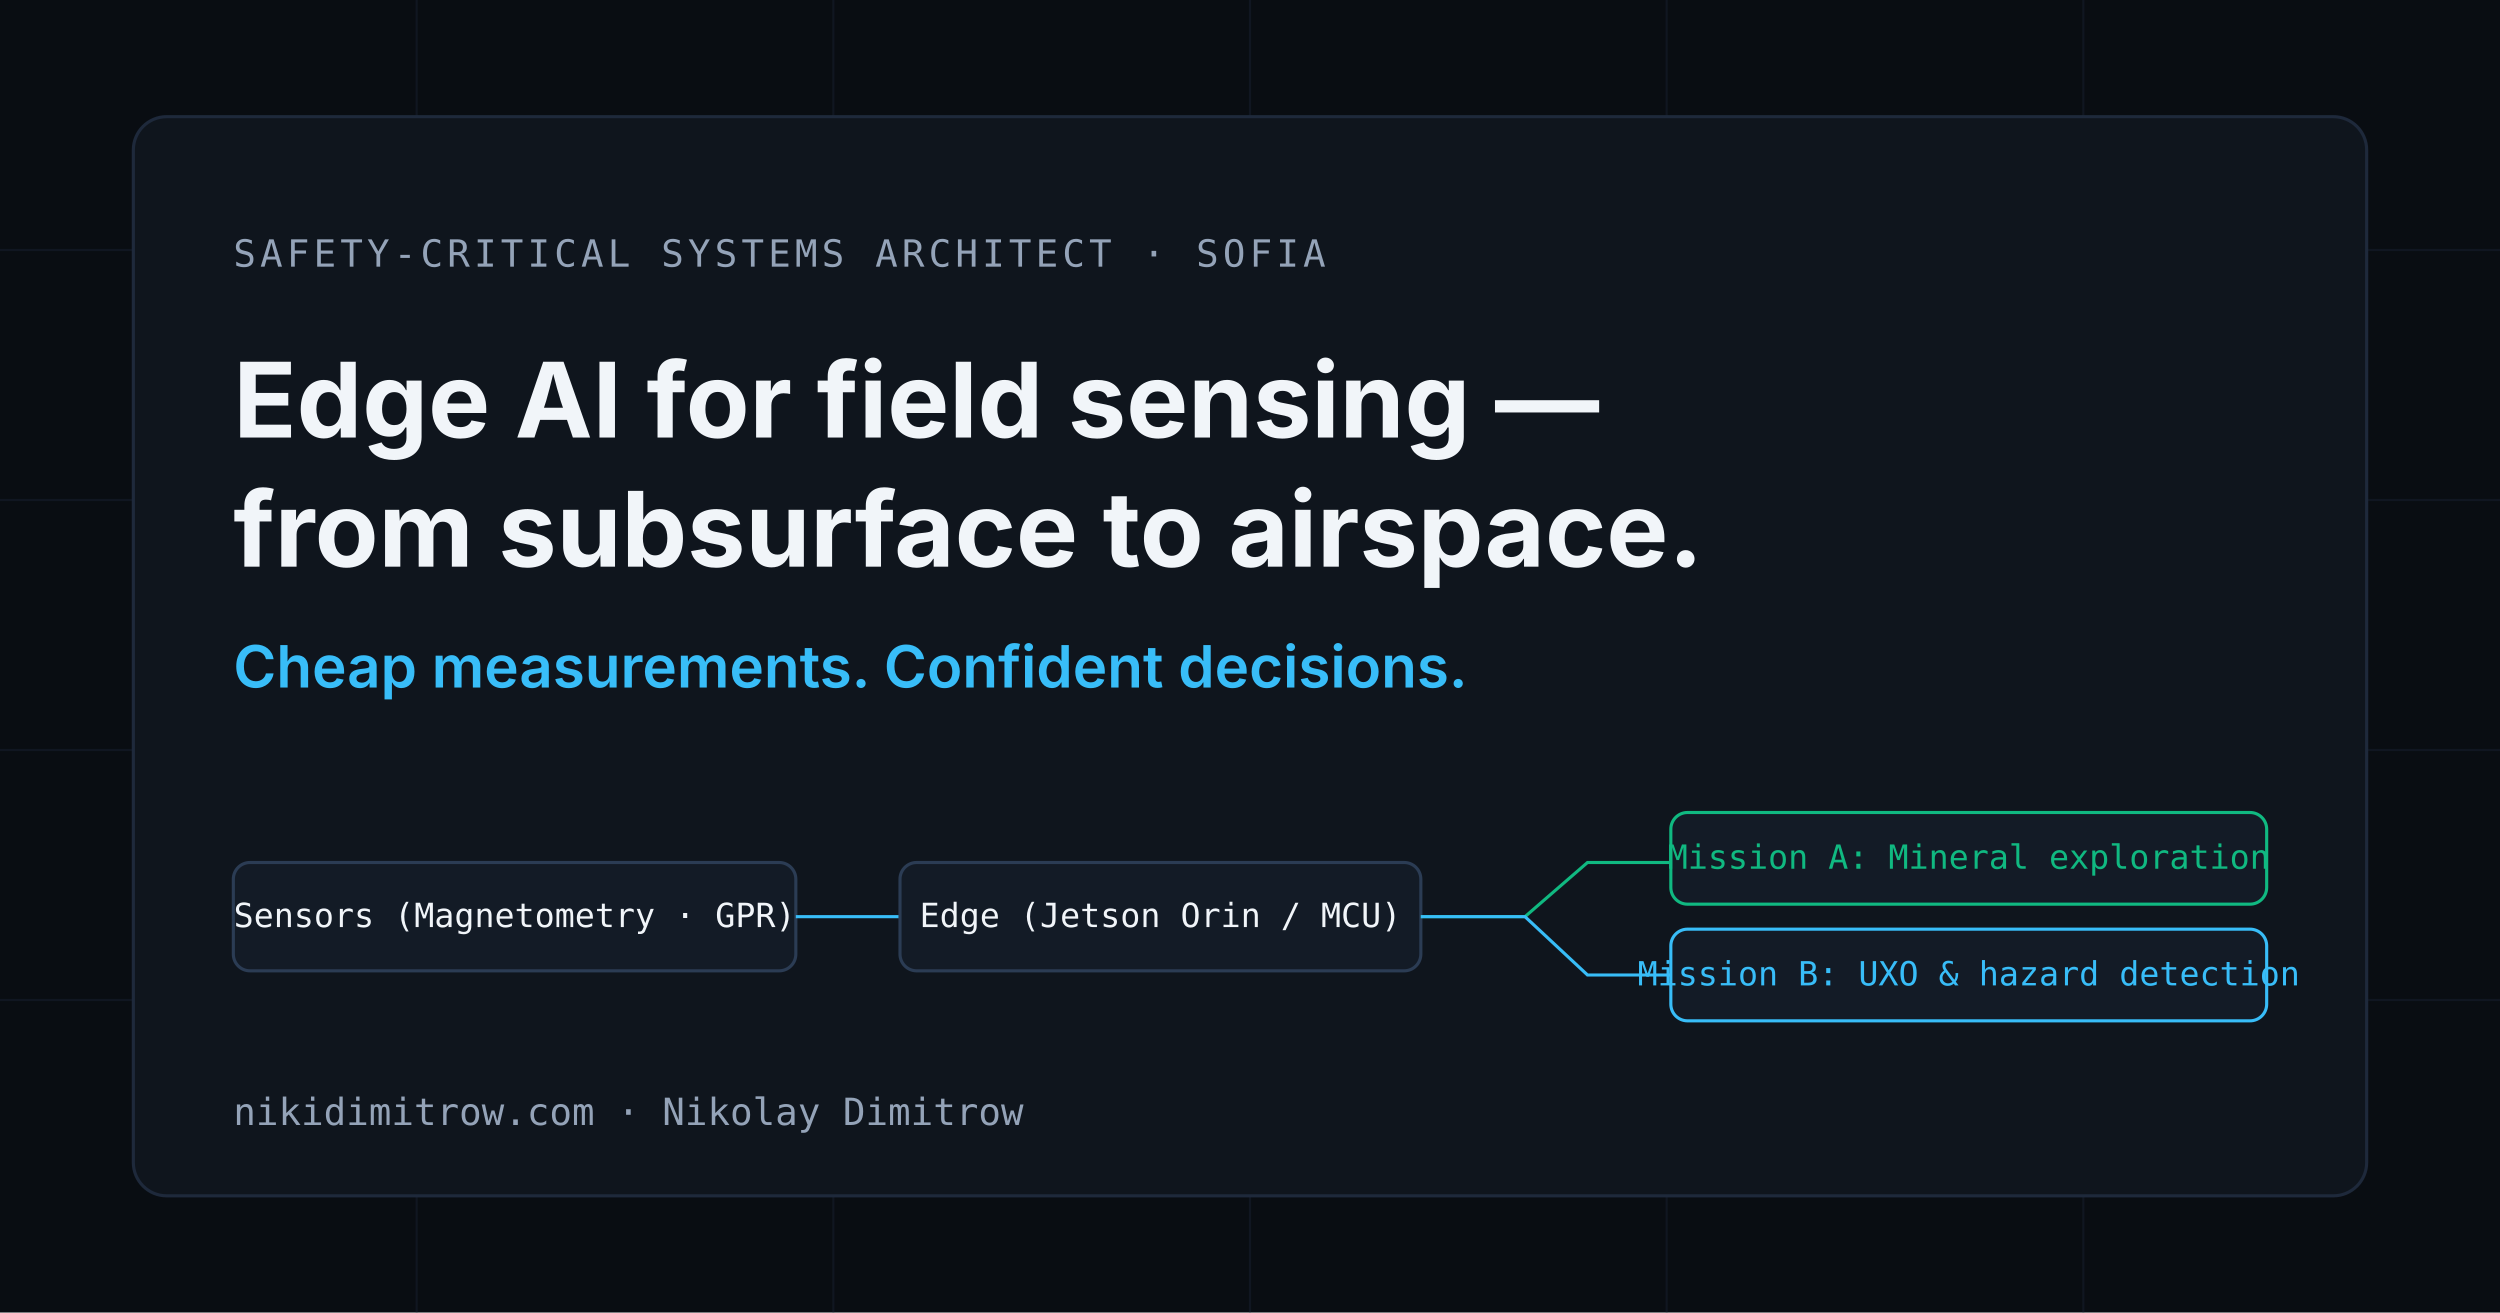
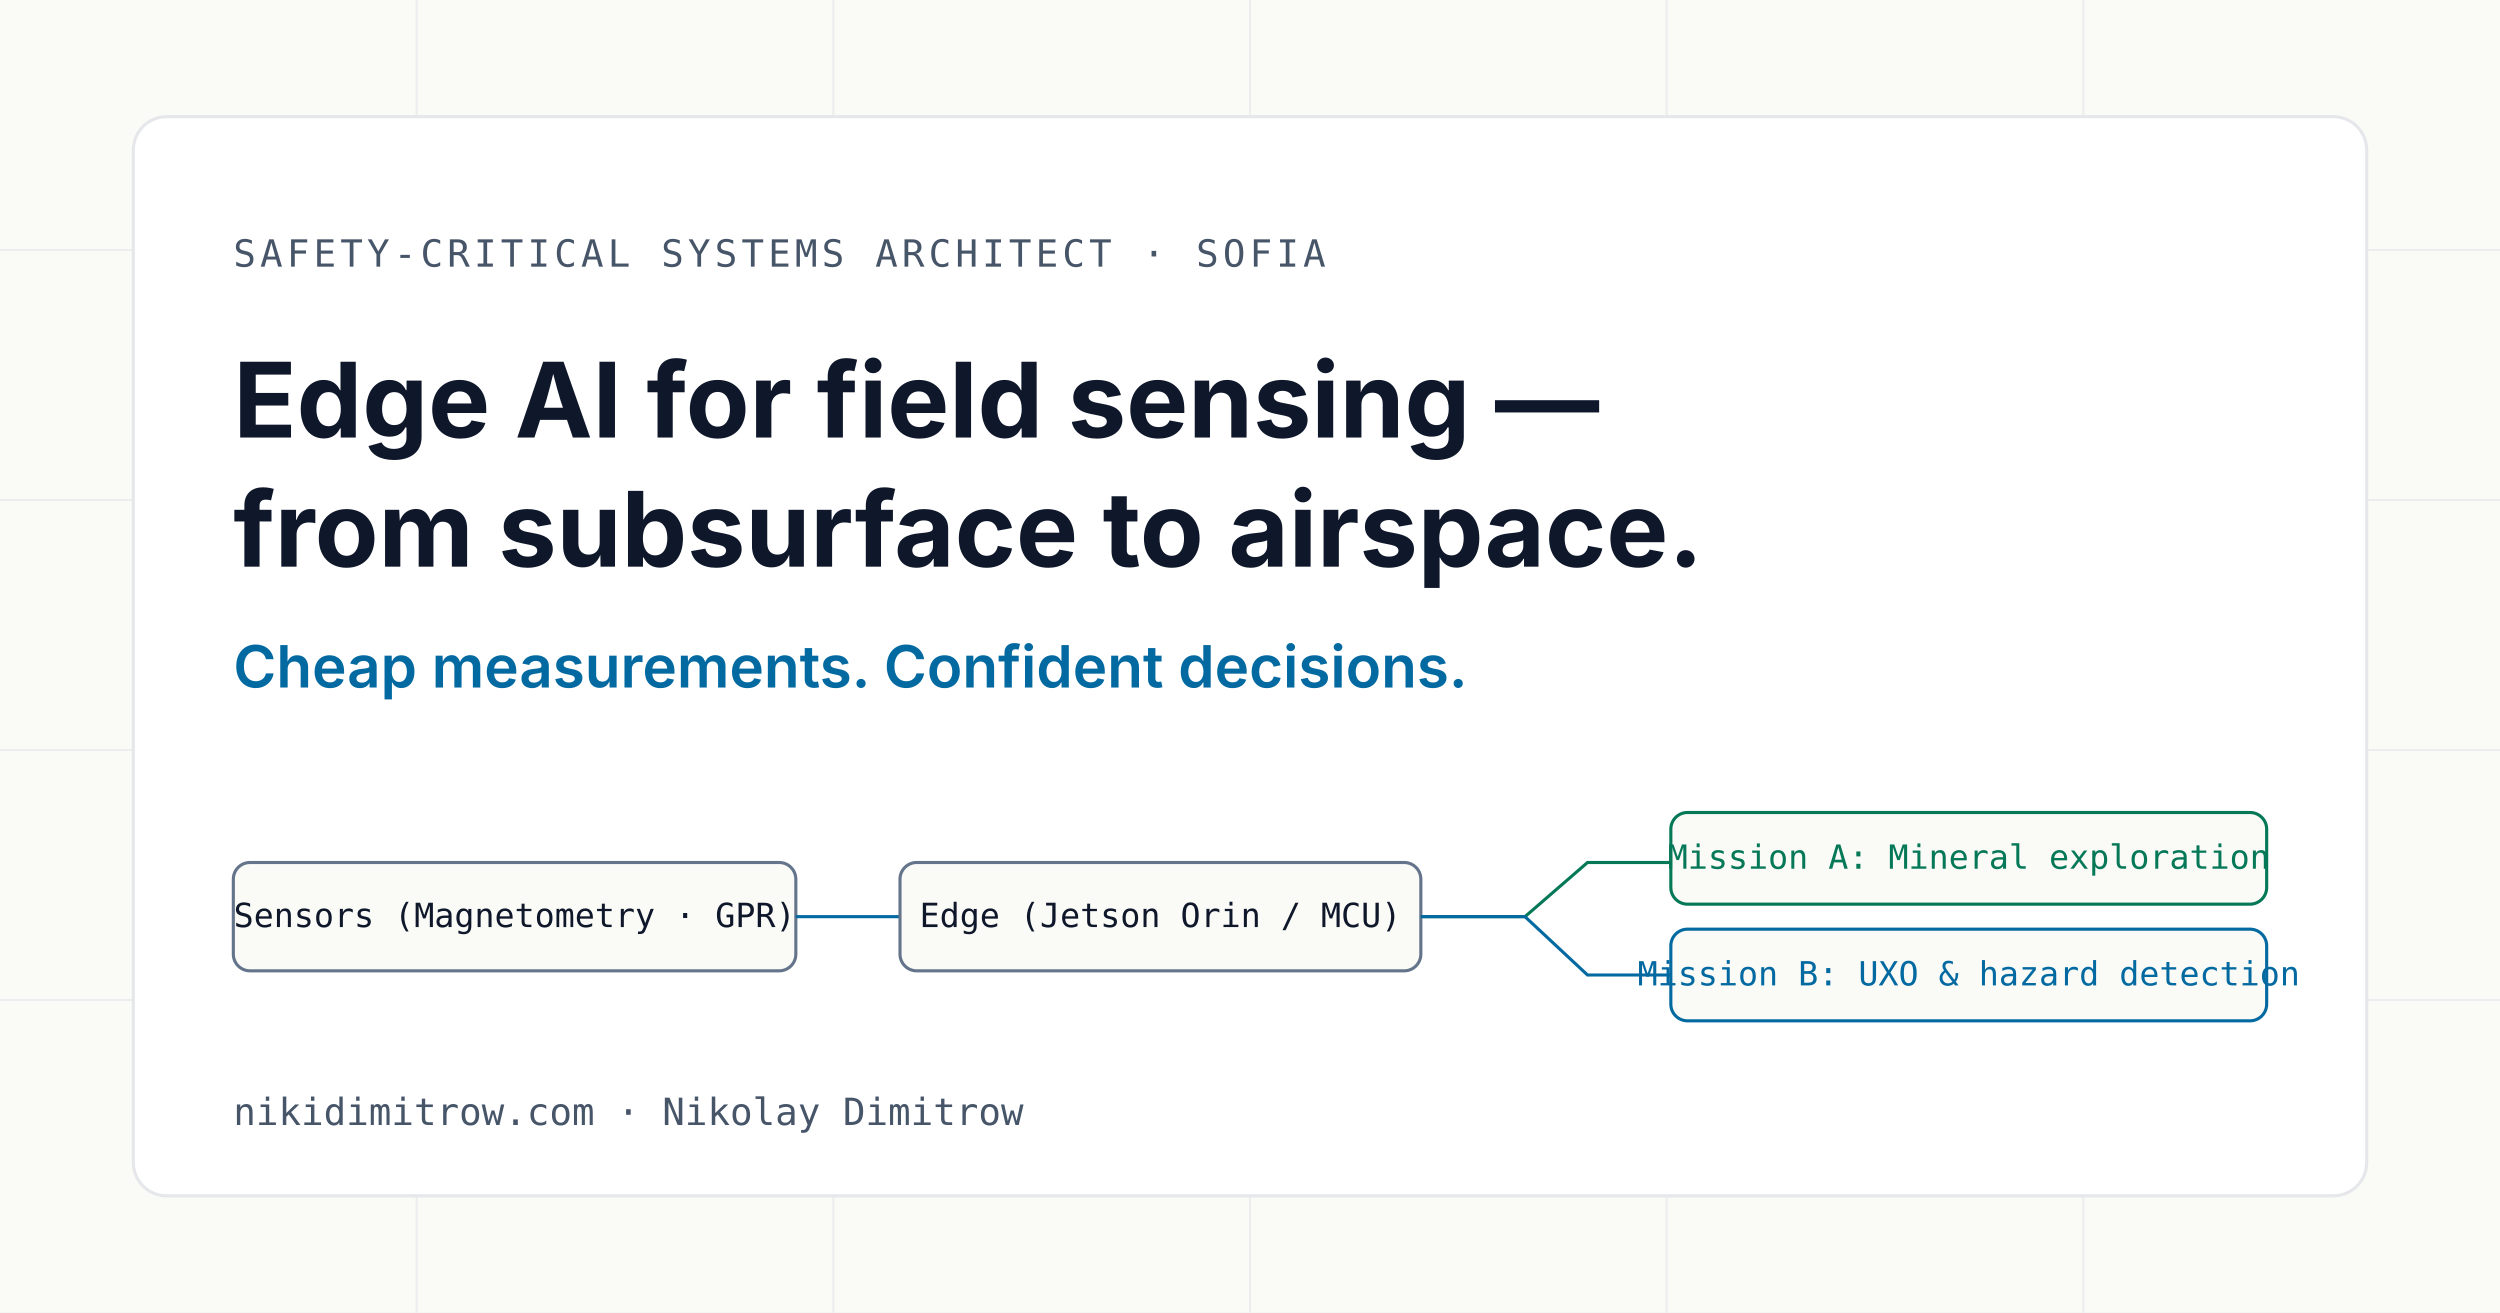
<svg xmlns="http://www.w3.org/2000/svg" width="1200" height="630" viewBox="0 0 1200 630">
-   <rect width="1200" height="630" fill="#090d12" />
-   <g stroke="#1e293b" stroke-width="1" opacity="0.35">
+   <rect width="1200" height="630" fill="#FAFAF7" />
+   <g stroke="#E5E7EB" stroke-width="1" opacity="0.65">
    <line x1="0" y1="120" x2="1200" y2="120" />
    <line x1="0" y1="240" x2="1200" y2="240" />
    <line x1="0" y1="360" x2="1200" y2="360" />
    <line x1="0" y1="480" x2="1200" y2="480" />
    <line x1="200" y1="0" x2="200" y2="630" />
    <line x1="400" y1="0" x2="400" y2="630" />
    <line x1="600" y1="0" x2="600" y2="630" />
    <line x1="800" y1="0" x2="800" y2="630" />
    <line x1="1000" y1="0" x2="1000" y2="630" />
  </g>
-   <rect x="64" y="56" width="1072" height="518" rx="16" fill="#0f151d" stroke="#1e293b" stroke-width="1.5" />
-   <text x="112" y="128" fill="#94a3b8" font-family="ui-monospace, Menlo, Consolas, monospace" font-size="18" letter-spacing="2">SAFETY-CRITICAL SYSTEMS ARCHITECT · SOFIA</text>
-   <text x="112" y="210" fill="#f1f5f9" font-family="system-ui, -apple-system, Segoe UI, sans-serif" font-size="50" font-weight="700">Edge AI for field sensing —</text>
-   <text x="112" y="272" fill="#f1f5f9" font-family="system-ui, -apple-system, Segoe UI, sans-serif" font-size="50" font-weight="700">from subsurface to airspace.</text>
-   <text x="112" y="330" fill="#38bdf8" font-family="system-ui, -apple-system, Segoe UI, sans-serif" font-size="28" font-weight="600">Cheap measurements. Confident decisions.</text>
+   <rect x="64" y="56" width="1072" height="518" rx="16" fill="#FFFFFF" stroke="#E5E7EB" stroke-width="1.5" />
+   <text x="112" y="128" fill="#475569" font-family="ui-monospace, Menlo, Consolas, monospace" font-size="18" letter-spacing="2">SAFETY-CRITICAL SYSTEMS ARCHITECT · SOFIA</text>
+   <text x="112" y="210" fill="#0F172A" font-family="system-ui, -apple-system, Segoe UI, sans-serif" font-size="50" font-weight="700">Edge AI for field sensing —</text>
+   <text x="112" y="272" fill="#0F172A" font-family="system-ui, -apple-system, Segoe UI, sans-serif" font-size="50" font-weight="700">from subsurface to airspace.</text>
+   <text x="112" y="330" fill="#0369A1" font-family="system-ui, -apple-system, Segoe UI, sans-serif" font-size="28" font-weight="600">Cheap measurements. Confident decisions.</text>
  <g transform="translate(112, 392)" font-family="ui-monospace, Menlo, Consolas, monospace" font-size="16">
-     <rect x="0" y="22" width="270" height="52" rx="8" fill="#131b26" stroke="#2b3c54" stroke-width="1.5" />
-     <text x="135" y="53" fill="#f1f5f9" text-anchor="middle">Sensors (Magnetometry · GPR)</text>
-     <line x1="270" y1="48" x2="320" y2="48" stroke="#38bdf8" stroke-width="1.5" />
-     <rect x="320" y="22" width="250" height="52" rx="8" fill="#131b26" stroke="#2b3c54" stroke-width="1.5" />
-     <text x="445" y="53" fill="#f1f5f9" text-anchor="middle">Edge (Jetson Orin / MCU)</text>
-     <path d="M 570 48 L 620 48 L 650 22 L 690 22" fill="none" stroke="#10b981" stroke-width="1.5" />
-     <path d="M 570 48 L 620 48 L 650 76 L 690 76" fill="none" stroke="#38bdf8" stroke-width="1.5" />
-     <rect x="690" y="-2" width="286" height="44" rx="8" fill="#131b26" stroke="#10b981" stroke-width="1.5" />
-     <text x="833" y="25" fill="#10b981" text-anchor="middle">Mission A: Mineral exploration</text>
-     <rect x="690" y="54" width="286" height="44" rx="8" fill="#131b26" stroke="#38bdf8" stroke-width="1.5" />
-     <text x="833" y="81" fill="#38bdf8" text-anchor="middle">Mission B: UXO &amp; hazard detection</text>
+     <rect x="0" y="22" width="270" height="52" rx="8" fill="#FAFAF7" stroke="#64748B" stroke-width="1.5" />
+     <text x="135" y="53" fill="#0F172A" text-anchor="middle">Sensors (Magnetometry · GPR)</text>
+     <line x1="270" y1="48" x2="320" y2="48" stroke="#0369A1" stroke-width="1.5" />
+     <rect x="320" y="22" width="250" height="52" rx="8" fill="#FAFAF7" stroke="#64748B" stroke-width="1.5" />
+     <text x="445" y="53" fill="#0F172A" text-anchor="middle">Edge (Jetson Orin / MCU)</text>
+     <path d="M 570 48 L 620 48 L 650 22 L 690 22" fill="none" stroke="#047857" stroke-width="1.5" />
+     <path d="M 570 48 L 620 48 L 650 76 L 690 76" fill="none" stroke="#0369A1" stroke-width="1.5" />
+     <rect x="690" y="-2" width="286" height="44" rx="8" fill="#FAFAF7" stroke="#047857" stroke-width="1.5" />
+     <text x="833" y="25" fill="#047857" text-anchor="middle">Mission A: Mineral exploration</text>
+     <rect x="690" y="54" width="286" height="44" rx="8" fill="#FAFAF7" stroke="#0369A1" stroke-width="1.5" />
+     <text x="833" y="81" fill="#0369A1" text-anchor="middle">Mission B: UXO &amp; hazard detection</text>
  </g>
-   <text x="112" y="540" fill="#94a3b8" font-family="ui-monospace, Menlo, Consolas, monospace" font-size="18">nikidimitrow.com · Nikolay Dimitrow</text>
+   <text x="112" y="540" fill="#475569" font-family="ui-monospace, Menlo, Consolas, monospace" font-size="18">nikidimitrow.com · Nikolay Dimitrow</text>
</svg>
